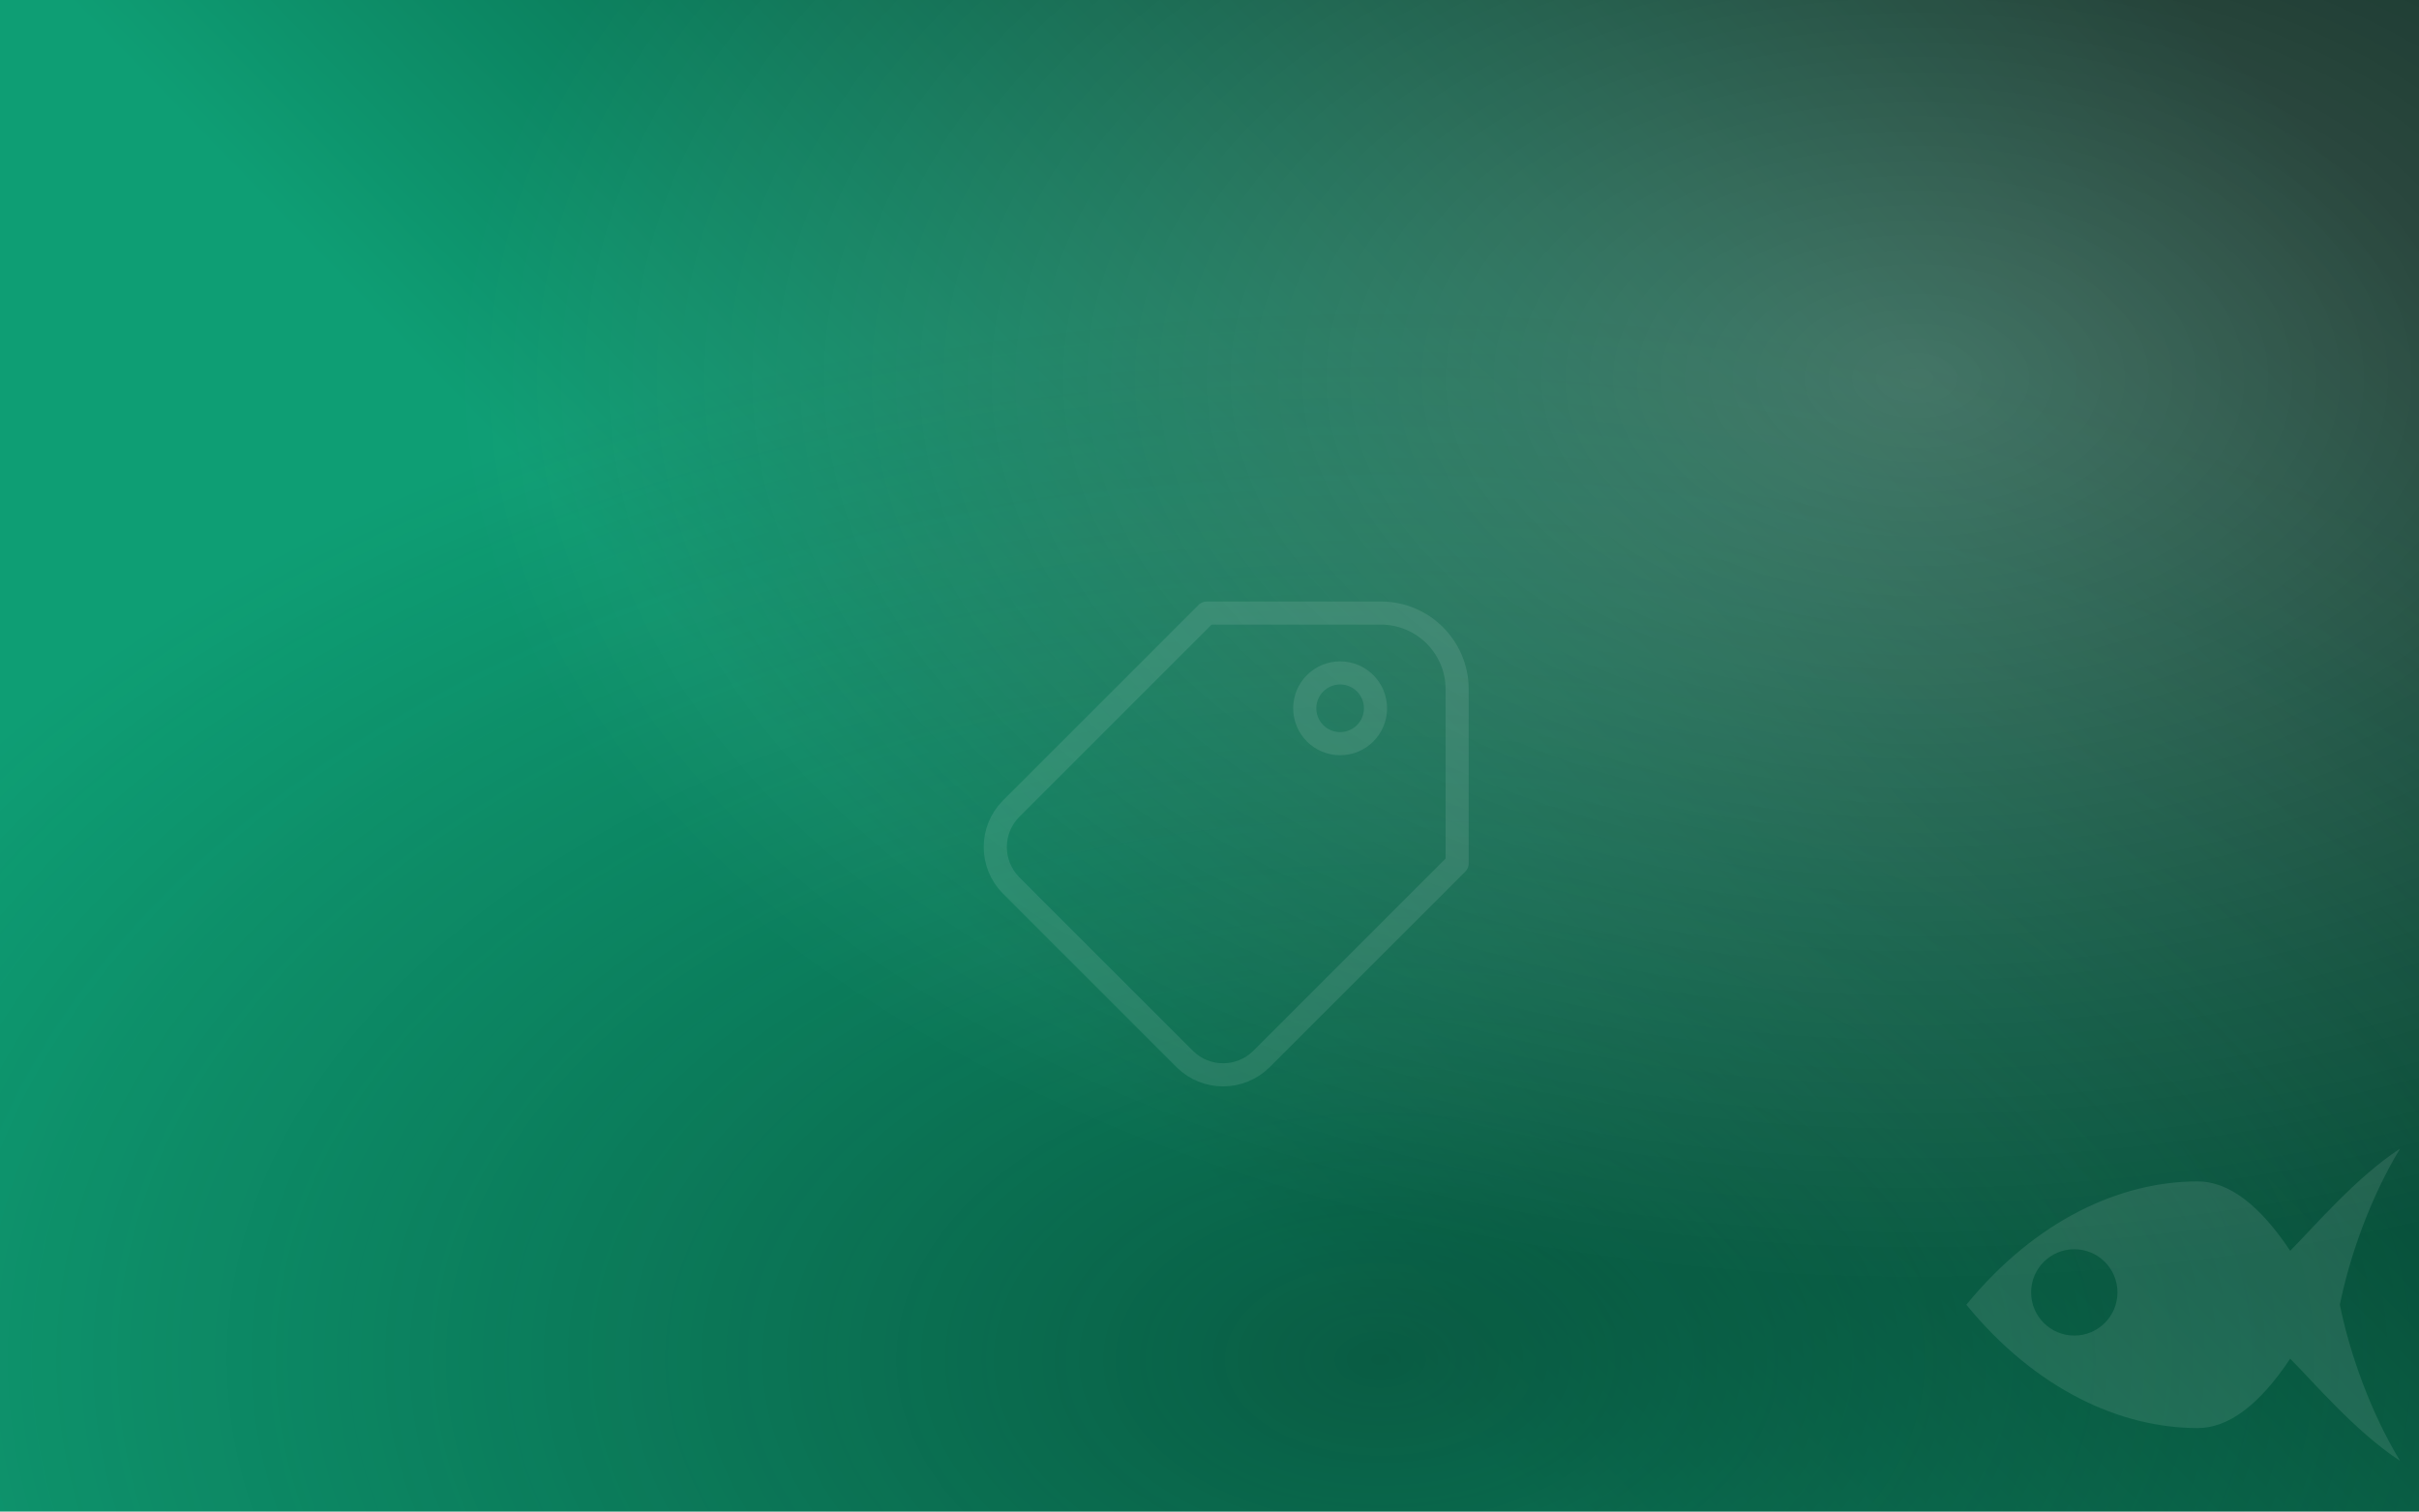
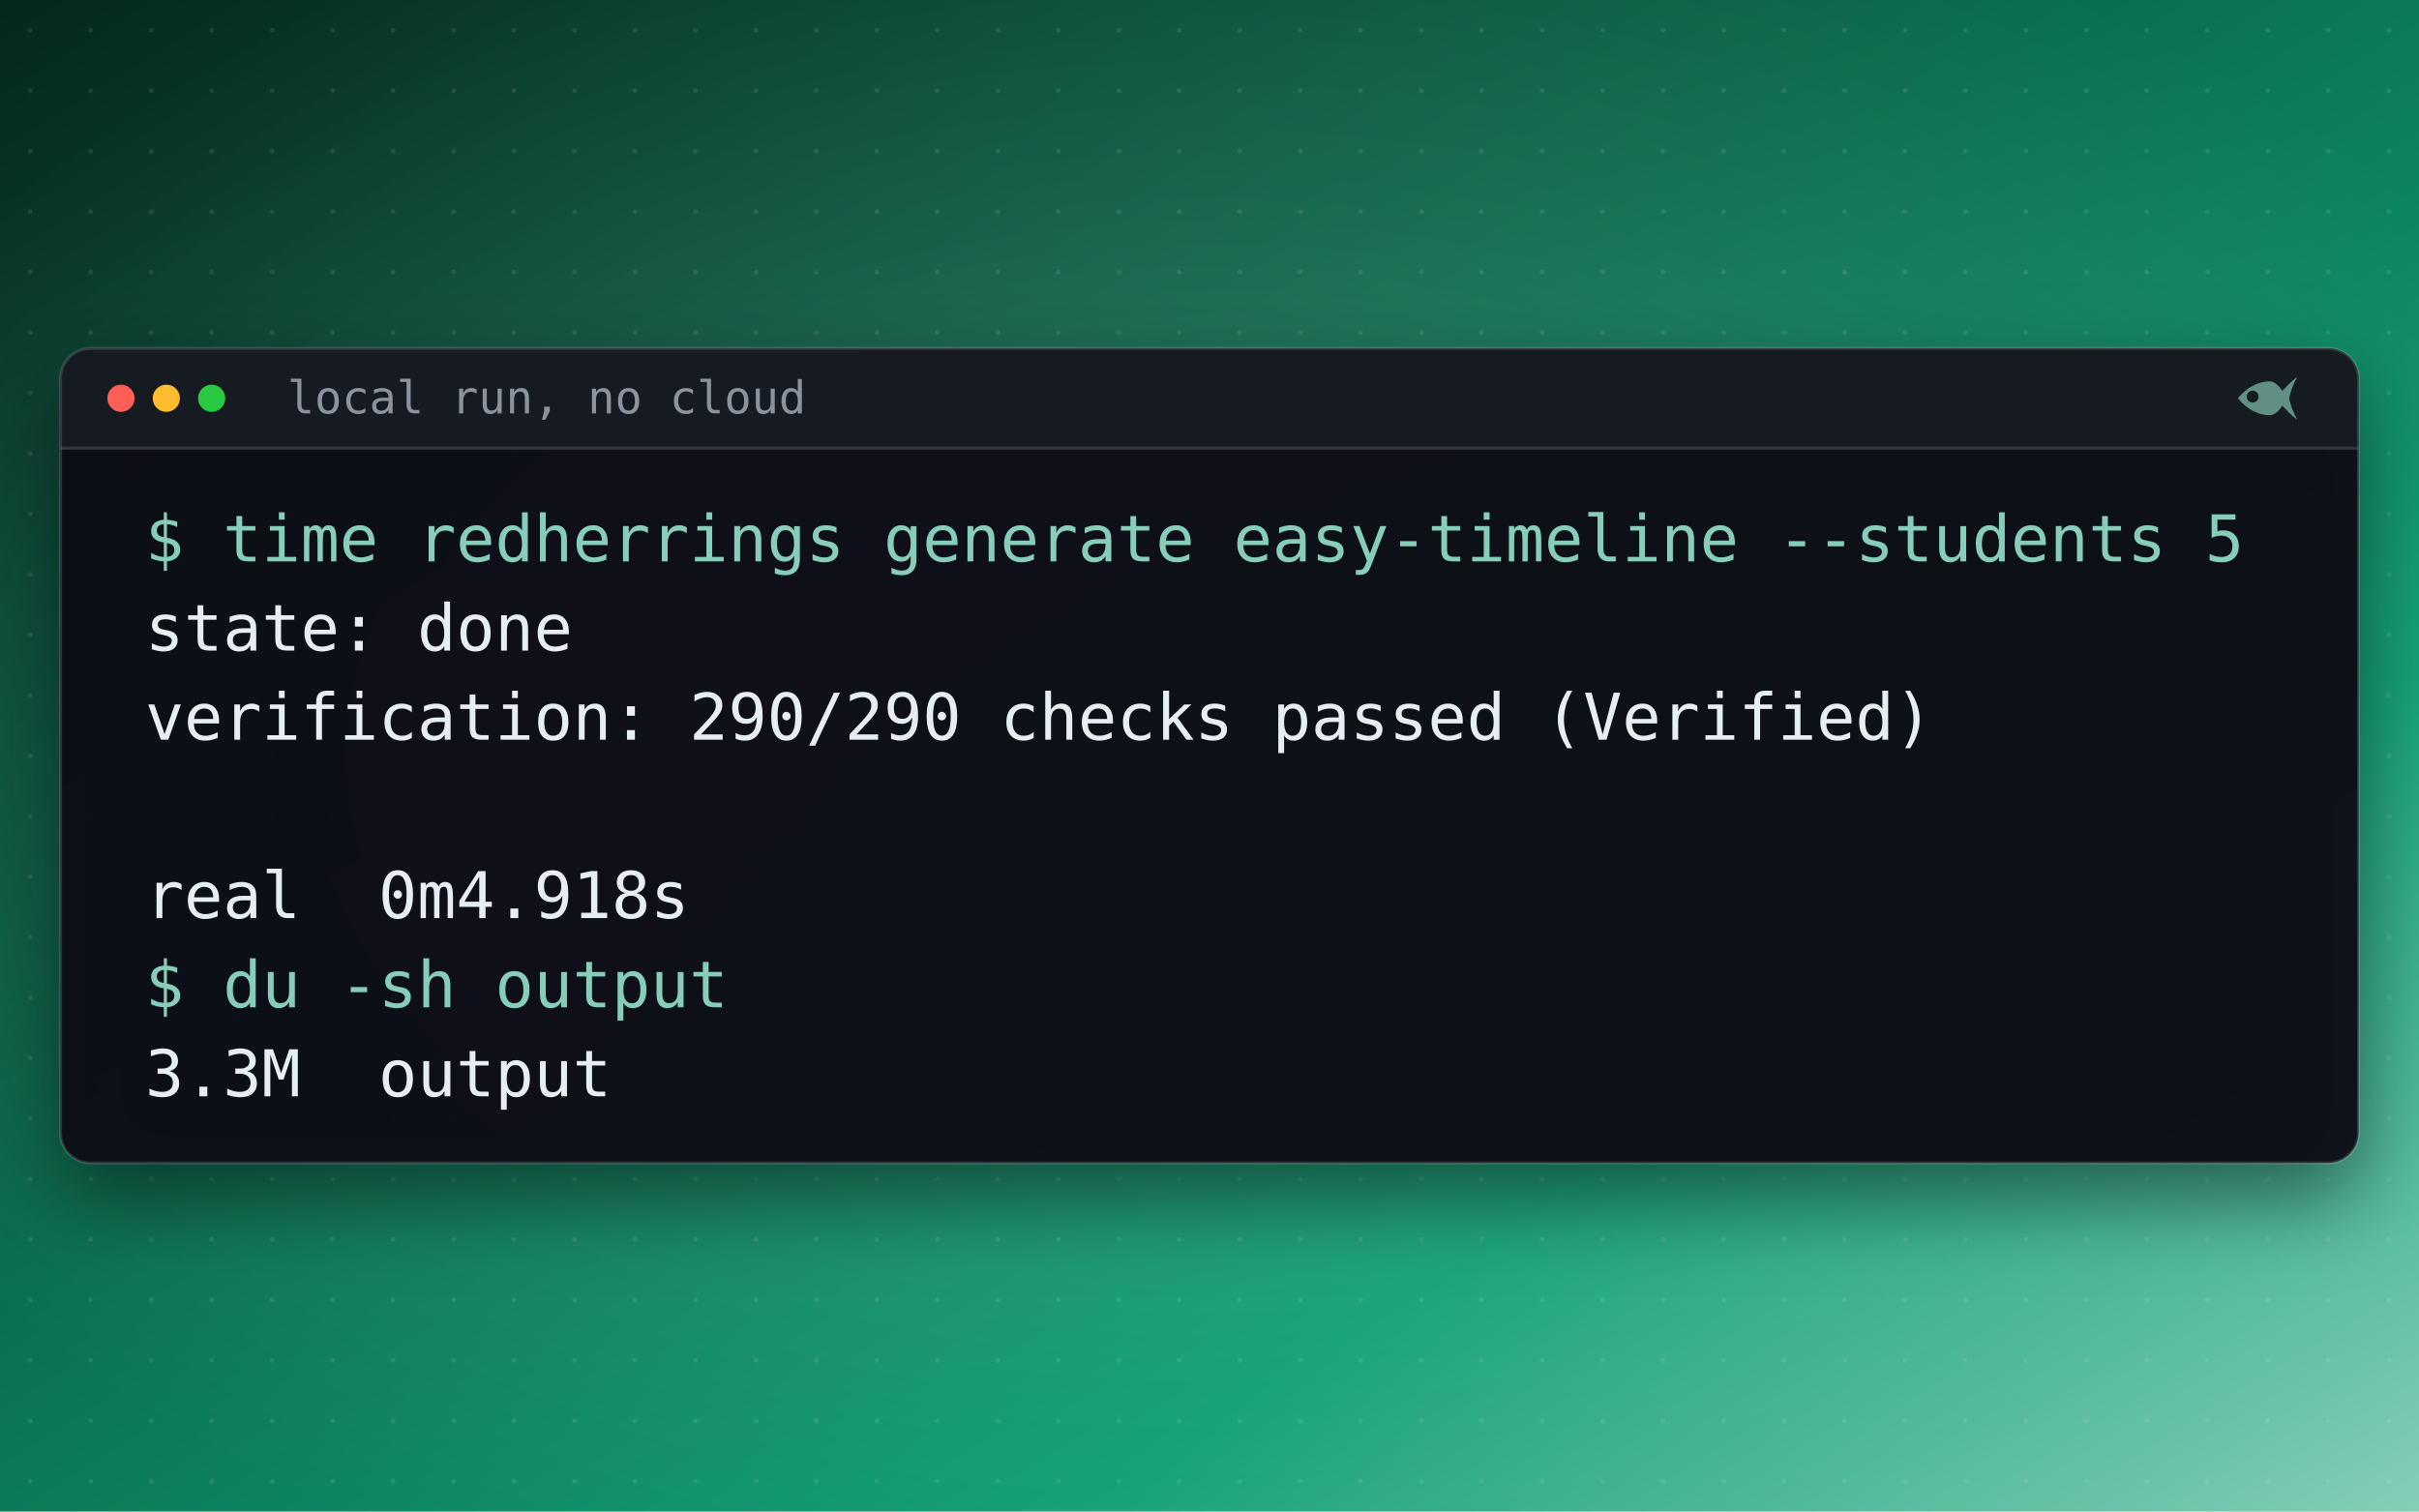
- <svg xmlns="http://www.w3.org/2000/svg" viewBox="0 0 1600 1000" width="1600" height="1000" role="img" aria-label="Red Herrings">
+ <svg xmlns="http://www.w3.org/2000/svg" viewBox="0 0 1600 1000" width="1600" height="1000" role="img" aria-label="local run, no cloud output">
  <defs>
-     <linearGradient id="g" x1="1.014" y1="0.191" x2="-0.014" y2="0.809">
+     <linearGradient id="g" x1="0" y1="0" x2="1" y2="1">
      <stop offset="0" stop-color="#05271c" />
-       <stop offset="0.62" stop-color="#0e9e74" />
-       <stop offset="1" stop-color="#0e9e74" />
+       <stop offset="0.72" stop-color="#0e9e74" />
+       <stop offset="1" stop-color="#86ceba" />
    </linearGradient>
-     <radialGradient id="glow1" cx="0.79" cy="0.25" r="0.6">
-       <stop offset="0" stop-color="#ffffff" stop-opacity="0.24" />
+     <radialGradient id="glow" cx="0.5" cy="0.5" r="0.62">
+       <stop offset="0" stop-color="#ffffff" stop-opacity="0.16" />
      <stop offset="1" stop-color="#ffffff" stop-opacity="0" />
    </radialGradient>
-     <radialGradient id="glow2" cx="0.57" cy="0.9" r="0.7">
-       <stop offset="0" stop-color="#05271c" stop-opacity="0.55" />
-       <stop offset="1" stop-color="#05271c" stop-opacity="0" />
-     </radialGradient>
+     <pattern id="dots" width="40" height="40" patternUnits="userSpaceOnUse">
+       <circle cx="20" cy="20" r="1.6" fill="#ffffff" fill-opacity="0.09" />
+     </pattern>
+     <filter id="sh" x="-10%" y="-20%" width="120%" height="150%">
+       <feDropShadow dx="0" dy="22" stdDeviation="28" flood-color="#000000" flood-opacity="0.5" />
+     </filter>
  </defs>
  <rect width="1600" height="1000" fill="url(#g)" />
-   <rect width="1600" height="1000" fill="url(#glow2)" />
-   <g transform="translate(593,330) scale(18)" fill="none" stroke="#ffffff" stroke-width="0.85" stroke-linecap="round" stroke-linejoin="round" opacity="0.10">
-     <path d="M20.6 13.4 l-7.2 7.2 a2 2 0 0 1-2.8 0 l-6.4-6.4 a2 2 0 0 1 0-2.8 l7.2-7.2 h6.4 a2.8 2.8 0 0 1 2.8 2.8 z" />
-     <circle cx="16.3" cy="7.7" r="1.3" />
+   <rect width="1600" height="1000" fill="url(#dots)" />
+   <rect width="1600" height="1000" fill="url(#glow)" />
+   <rect x="40.0" y="230.5" width="1520.0" height="538.9" rx="20" fill="#0d1117" fill-opacity="0.96" filter="url(#sh)" />
+   <path d="M40.0 296.5V250.5a20 20 0 0 1 20 -20H1540.0a20 20 0 0 1 20 20V296.5Z" fill="#161b22" />
+   <line x1="40.0" y1="296.5" x2="1560.0" y2="296.5" stroke="#30363d" stroke-width="2" />
+   <rect x="40.0" y="230.5" width="1520.0" height="538.9" rx="20" fill="none" stroke="#ffffff" stroke-opacity="0.14" stroke-width="2" />
+   <circle cx="80.0" cy="263.5" r="9" fill="#ff5f57" />
+   <circle cx="110.0" cy="263.5" r="9" fill="#febc2e" />
+   <circle cx="140.0" cy="263.5" r="9" fill="#28c840" />
+   <g transform="translate(1476.0,241.1) scale(0.7)" opacity="0.65">
+     <path fill-rule="evenodd" d="M6 32c9-11 20-16 30-16C40 16 44 19 48 25C51 22 56.5 15.5 62.25 11.75C58.38 18.12 55.69 25.81 54.44 32C55.69 38.19 58.38 45.88 62.25 52.25C56.5 48.5 51 42 48 39C44 45 40 48 36 48c-10 0-21-5-30-16z M20 24.8a5.6 5.6 0 1 0 0 11.2 5.6 5.6 0 1 0 0-11.2z" fill="#86ceba" />
  </g>
-   <rect width="1600" height="1000" fill="url(#glow1)" />
-   <g transform="translate(1270,700) scale(5.1)" opacity="0.10">
-     <path fill-rule="evenodd" d="M6 32c9-11 20-16 30-16C40 16 44 19 48 25C51 22 56.5 15.5 62.25 11.75C58.38 18.12 55.69 25.81 54.44 32C55.69 38.19 58.38 45.88 62.25 52.25C56.5 48.5 51 42 48 39C44 45 40 48 36 48c-10 0-21-5-30-16z M20 24.8a5.6 5.6 0 1 0 0 11.2 5.6 5.6 0 1 0 0-11.2z" fill="#ffffff" />
+   <g font-family="ui-monospace, SFMono-Regular, Menlo, Consolas, 'DejaVu Sans Mono', monospace">
+     <text x="190.0" y="273.5" font-size="30" fill="#8b949e" xml:space="preserve">local run, no cloud</text>
+     <g font-size="42.7">
+       <text x="96.0" y="371.4" fill="#86ceba" xml:space="preserve">$ time redherrings generate easy-timeline --students 5</text>
+       <text x="96.0" y="430.4" fill="#e6edf3" xml:space="preserve">state: done</text>
+       <text x="96.0" y="489.4" fill="#e6edf3" xml:space="preserve">verification: 290/290 checks passed (Verified)</text>
+       <text x="96.0" y="607.4" fill="#e6edf3" xml:space="preserve">real  0m4.918s</text>
+       <text x="96.0" y="666.4" fill="#86ceba" xml:space="preserve">$ du -sh output</text>
+       <text x="96.0" y="725.3" fill="#e6edf3" xml:space="preserve">3.3M  output</text>
+     </g>
  </g>
</svg>
